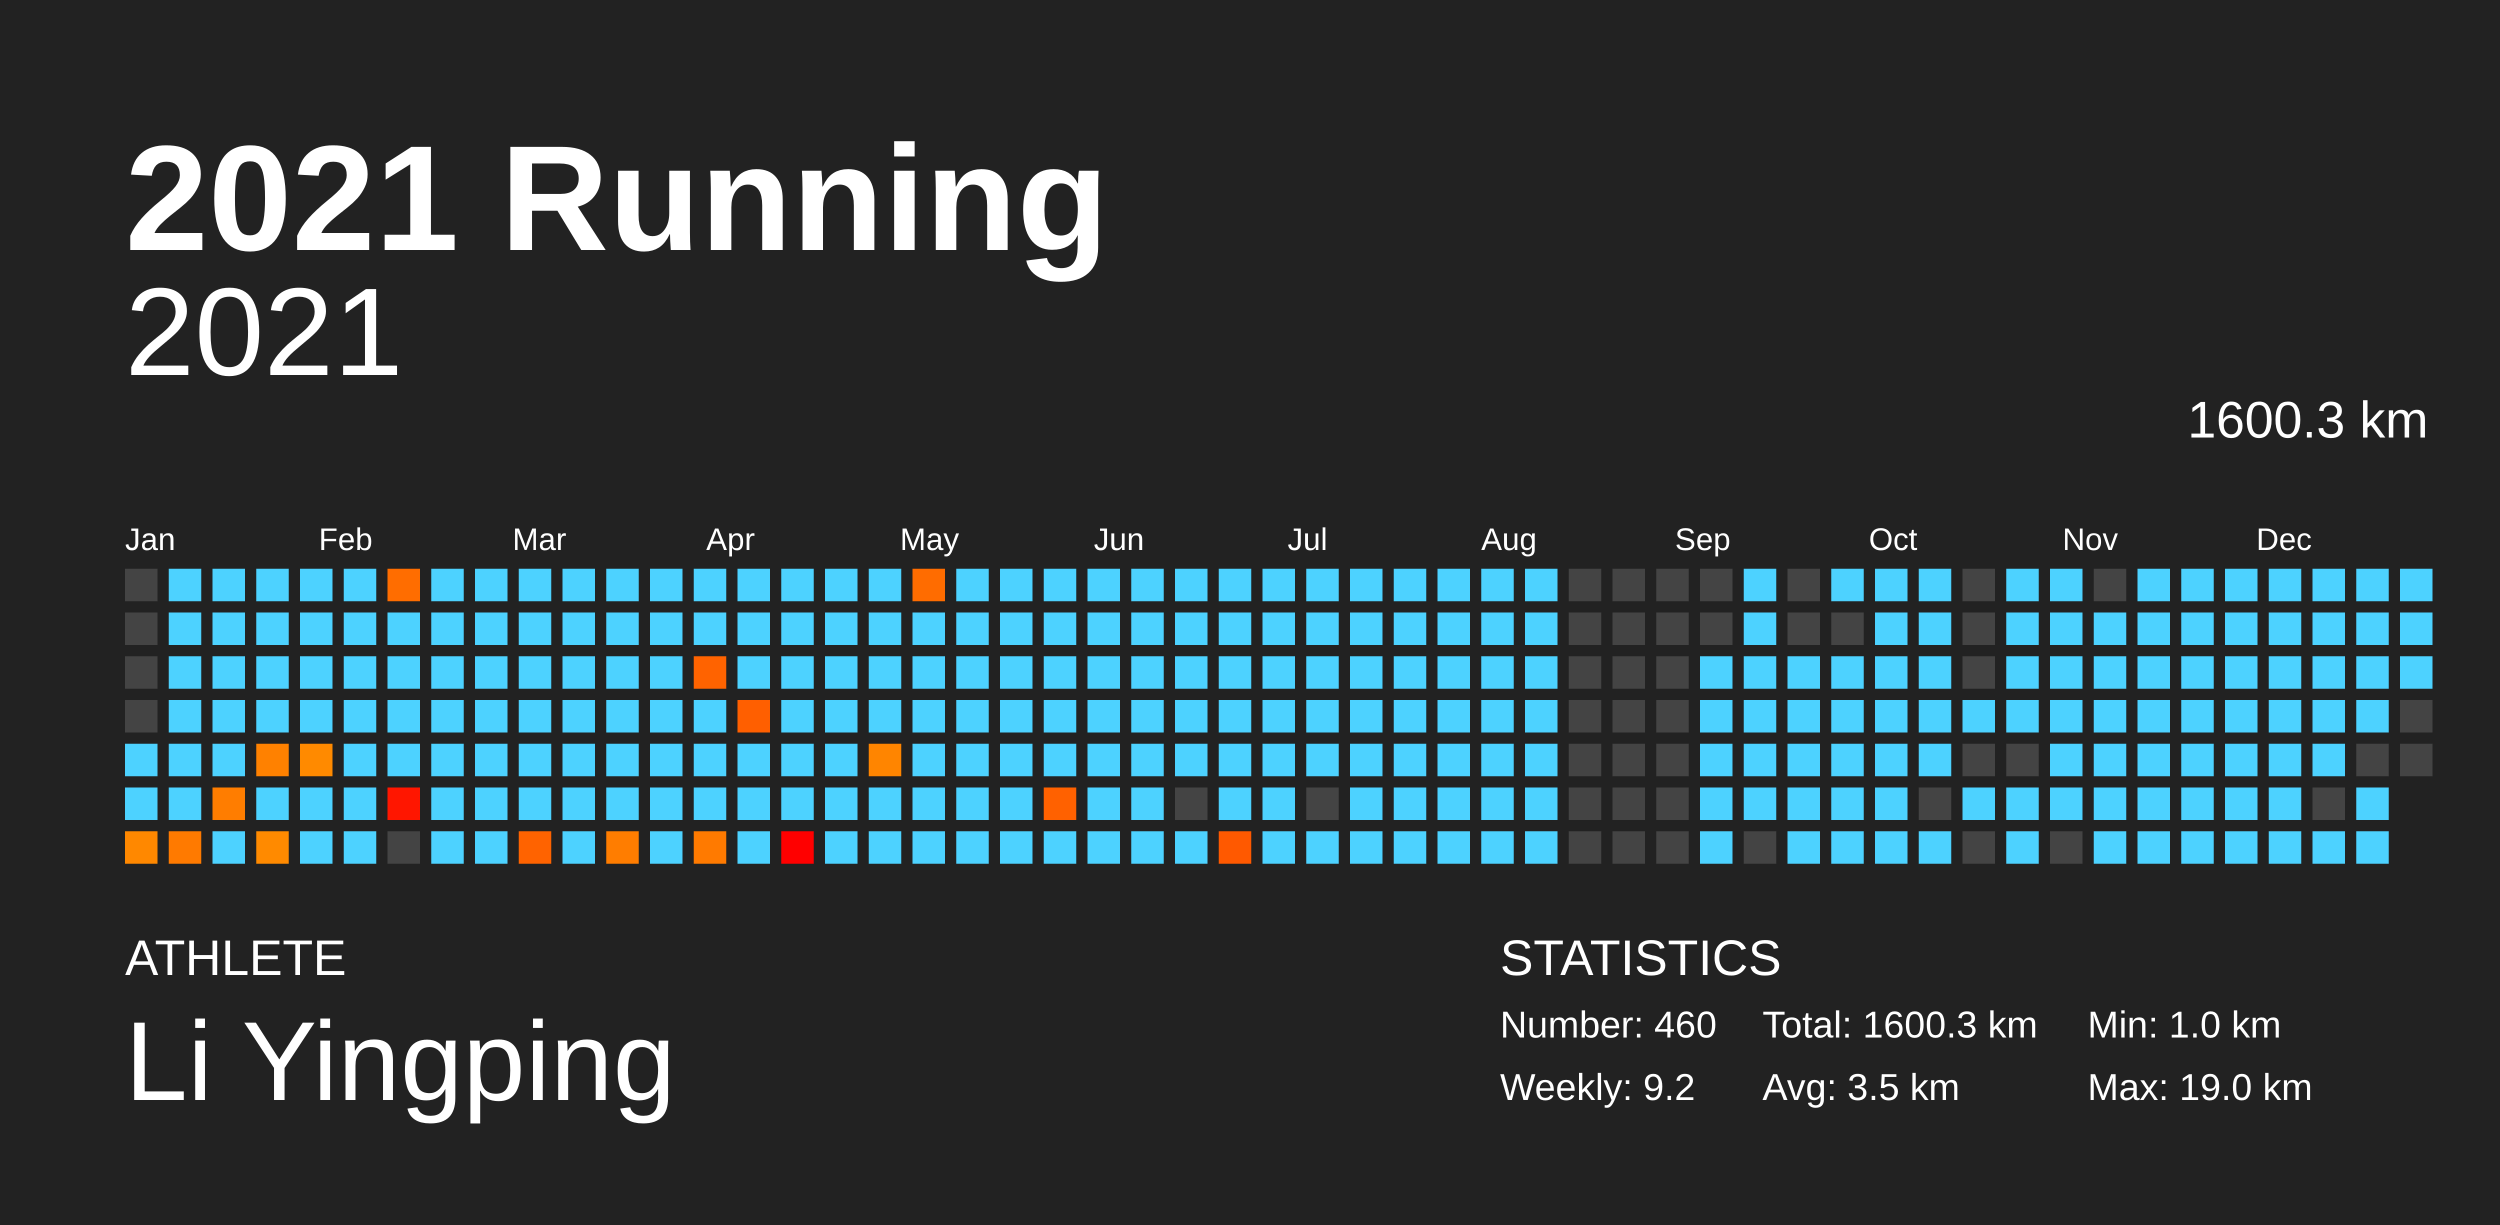
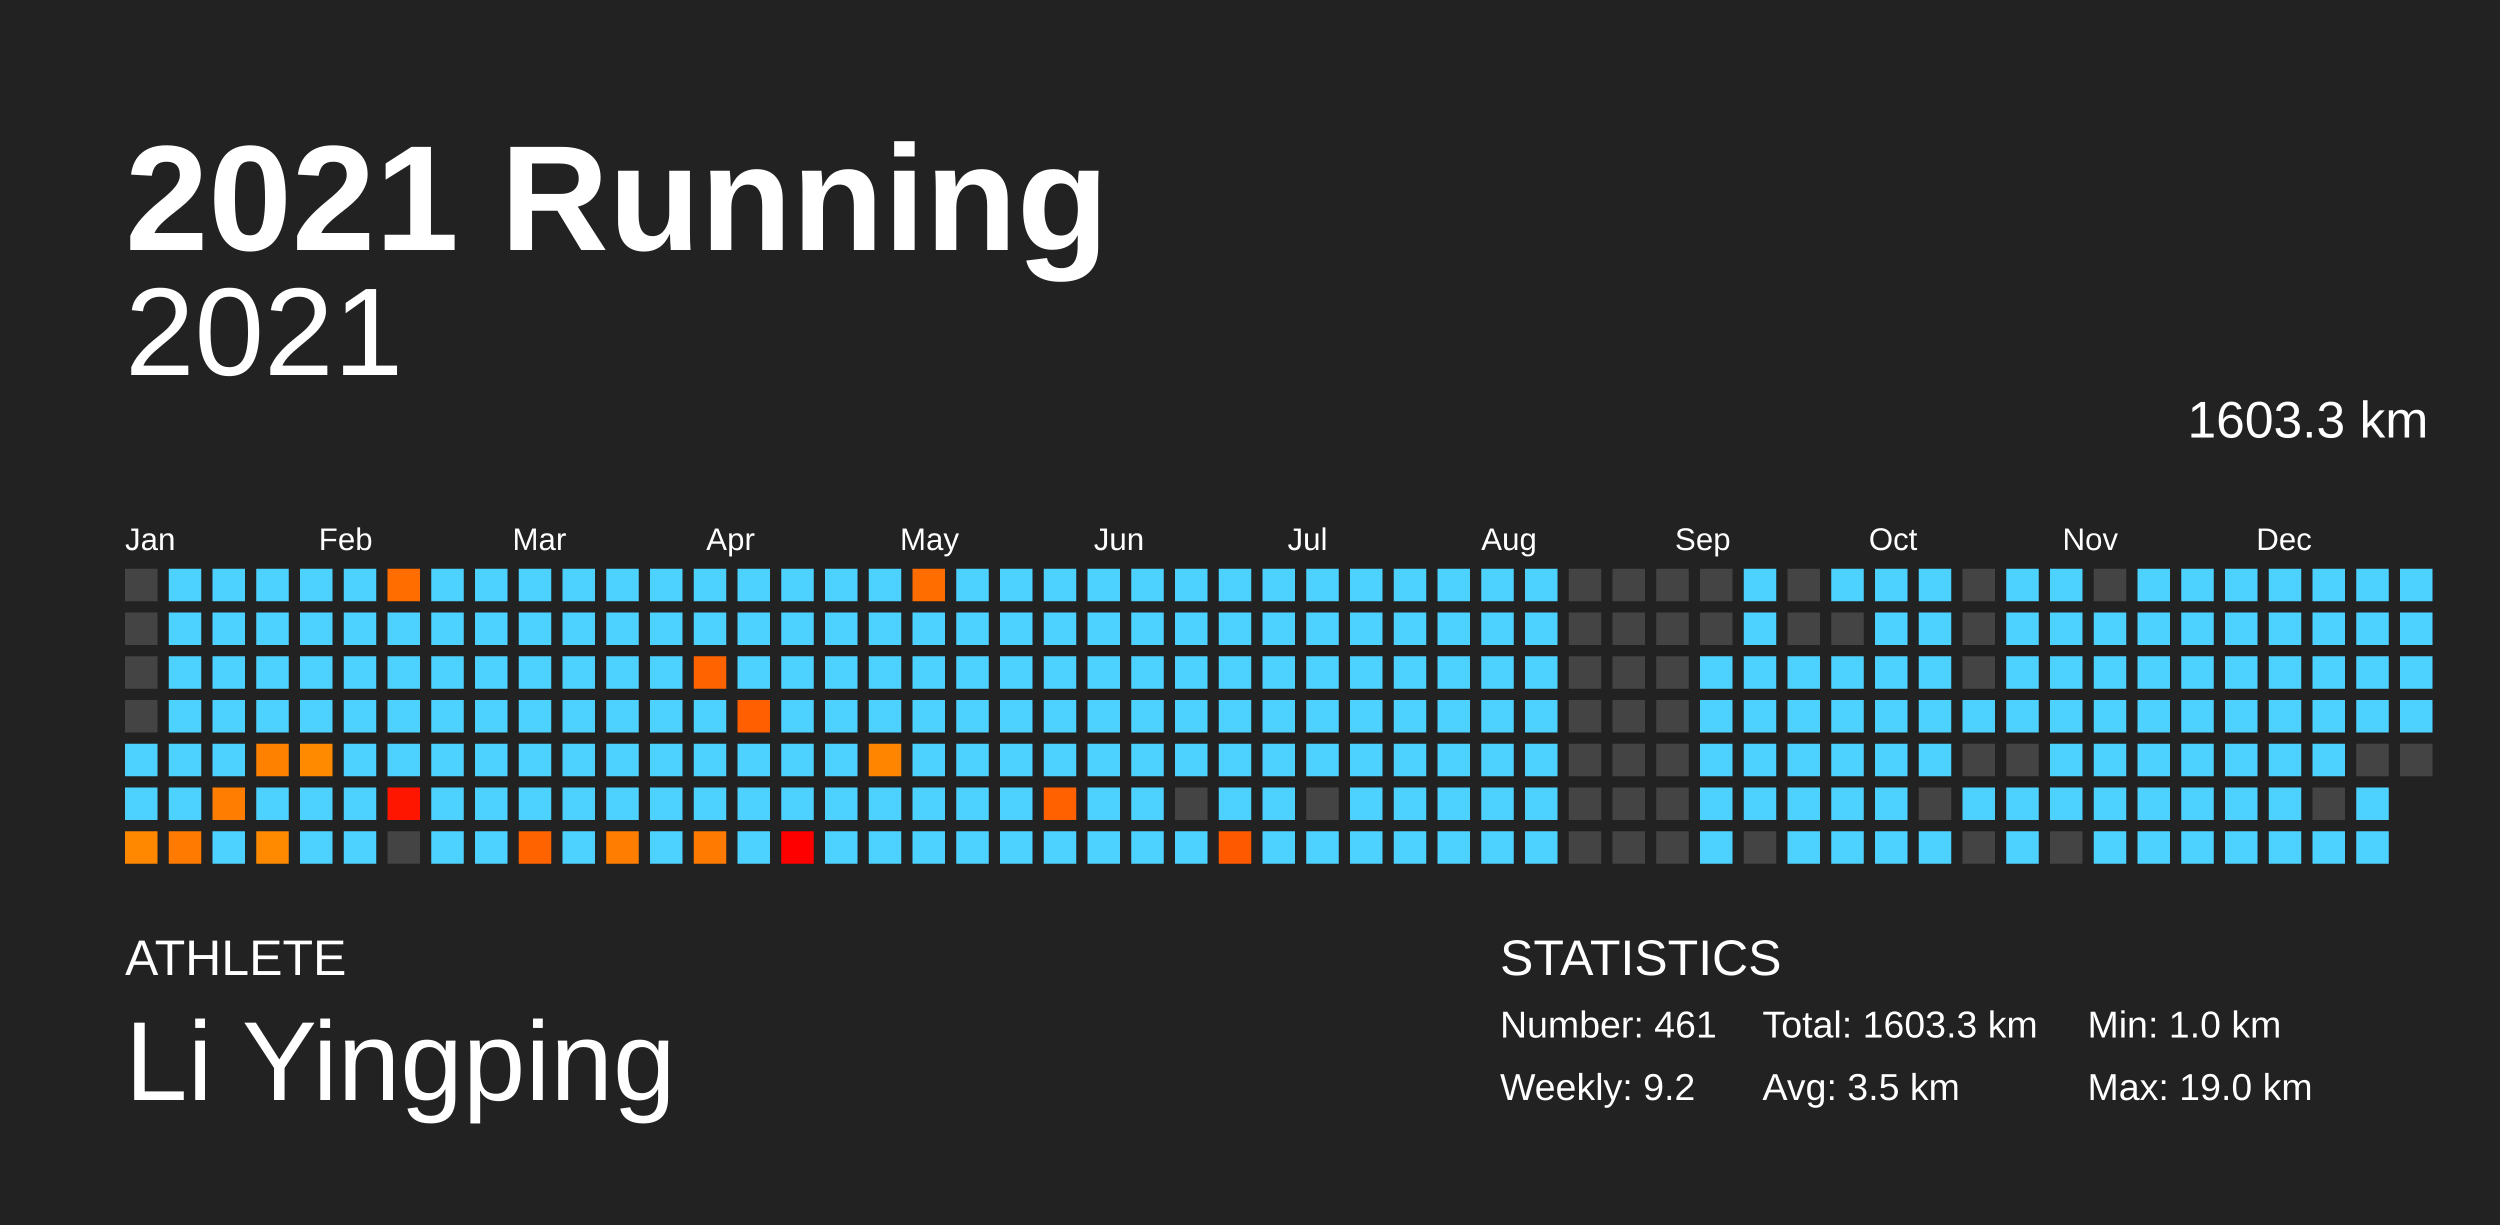
<svg xmlns="http://www.w3.org/2000/svg" baseProfile="full" height="98mm" version="1.1" viewBox="0,0,200,98" width="200mm">
  <defs />
  <rect fill="#222222" height="98" width="200" x="0" y="0" />
  <text fill="#FFFFFF" style="font-size:12px; font-family:Arial; font-weight:bold;" x="10" y="20">2021 Running</text>
  <text fill="#FFFFFF" style="font-size:4px; font-family:Arial" x="10" y="78">ATHLETE</text>
  <text fill="#FFFFFF" style="font-size:9px; font-family:Arial" x="10" y="88">Li Yingping</text>
  <text fill="#FFFFFF" style="font-size:4px; font-family:Arial" x="120" y="78">STATISTICS</text>
-   <text fill="#FFFFFF" style="font-size:3px; font-family:Arial" x="120" y="83">Number: 460</text>
+   <text fill="#FFFFFF" style="font-size:3px; font-family:Arial" x="120" y="83">Number: 461</text>
  <text fill="#FFFFFF" style="font-size:3px; font-family:Arial" x="120" y="88">Weekly: 9.2</text>
-   <text fill="#FFFFFF" style="font-size:3px; font-family:Arial" x="141" y="83">Total: 1600.3 km</text>
+   <text fill="#FFFFFF" style="font-size:3px; font-family:Arial" x="141" y="83">Total: 1603.3 km</text>
  <text fill="#FFFFFF" style="font-size:3px; font-family:Arial" x="141" y="88">Avg: 3.5 km</text>
  <text fill="#FFFFFF" style="font-size:3px; font-family:Arial" x="167" y="83">Min: 1.0 km</text>
  <text fill="#FFFFFF" style="font-size:3px; font-family:Arial" x="167" y="88">Max: 19.0 km</text>
  <text alignment-baseline="hanging" fill="#FFFFFF" style="font-size:10.0px; font-family:Arial;" x="10" y="30">2021</text>
-   <text alignment-baseline="hanging" fill="#FFFFFF" style="font-size:4.125px; font-family:Arial;" x="175" y="35">1600.3 km</text>
+   <text alignment-baseline="hanging" fill="#FFFFFF" style="font-size:4.125px; font-family:Arial;" x="175" y="35">1603.3 km</text>
  <text fill="#FFFFFF" style="font-size:2.5px; font-family:Arial" x="10.0" y="44">Jan</text>
  <text fill="#FFFFFF" style="font-size:2.5px; font-family:Arial" x="25.5" y="44">Feb</text>
  <text fill="#FFFFFF" style="font-size:2.5px; font-family:Arial" x="41.0" y="44">Mar</text>
  <text fill="#FFFFFF" style="font-size:2.5px; font-family:Arial" x="56.5" y="44">Apr</text>
  <text fill="#FFFFFF" style="font-size:2.5px; font-family:Arial" x="72.0" y="44">May</text>
  <text fill="#FFFFFF" style="font-size:2.5px; font-family:Arial" x="87.5" y="44">Jun</text>
  <text fill="#FFFFFF" style="font-size:2.5px; font-family:Arial" x="103.0" y="44">Jul</text>
  <text fill="#FFFFFF" style="font-size:2.5px; font-family:Arial" x="118.5" y="44">Aug</text>
  <text fill="#FFFFFF" style="font-size:2.5px; font-family:Arial" x="134.0" y="44">Sep</text>
  <text fill="#FFFFFF" style="font-size:2.5px; font-family:Arial" x="149.5" y="44">Oct</text>
  <text fill="#FFFFFF" style="font-size:2.5px; font-family:Arial" x="165.0" y="44">Nov</text>
  <text fill="#FFFFFF" style="font-size:2.5px; font-family:Arial" x="180.5" y="44">Dec</text>
  <rect fill="#444444" height="2.6" width="2.6" x="10.0" y="45.5" />
  <rect fill="#444444" height="2.6" width="2.6" x="10.0" y="49.0" />
  <rect fill="#444444" height="2.6" width="2.6" x="10.0" y="52.5" />
  <rect fill="#444444" height="2.6" width="2.6" x="10.0" y="56.0" />
  <rect fill="#4dd2ff" height="2.6" width="2.6" x="10.0" y="59.5" />
  <rect fill="#4dd2ff" height="2.6" width="2.6" x="10.0" y="63.0" />
  <rect fill="#ff8800" height="2.6" width="2.6" x="10.0" y="66.5" />
  <rect fill="#4dd2ff" height="2.6" width="2.6" x="13.5" y="45.5" />
  <rect fill="#4dd2ff" height="2.6" width="2.6" x="13.5" y="49.0" />
  <rect fill="#4dd2ff" height="2.6" width="2.6" x="13.5" y="52.5" />
  <rect fill="#4dd2ff" height="2.6" width="2.6" x="13.5" y="56.0" />
  <rect fill="#4dd2ff" height="2.6" width="2.6" x="13.5" y="59.5" />
  <rect fill="#4dd2ff" height="2.6" width="2.6" x="13.5" y="63.0" />
  <rect fill="#ff7a00" height="2.6" width="2.6" x="13.5" y="66.5" />
  <rect fill="#4dd2ff" height="2.6" width="2.6" x="17.0" y="45.5" />
  <rect fill="#4dd2ff" height="2.6" width="2.6" x="17.0" y="49.0" />
  <rect fill="#4dd2ff" height="2.6" width="2.6" x="17.0" y="52.5" />
  <rect fill="#4dd2ff" height="2.6" width="2.6" x="17.0" y="56.0" />
  <rect fill="#4dd2ff" height="2.6" width="2.6" x="17.0" y="59.5" />
  <rect fill="#ff7d00" height="2.6" width="2.6" x="17.0" y="63.0" />
  <rect fill="#4dd2ff" height="2.6" width="2.6" x="17.0" y="66.5" />
  <rect fill="#4dd2ff" height="2.6" width="2.6" x="20.5" y="45.5" />
  <rect fill="#4dd2ff" height="2.6" width="2.6" x="20.5" y="49.0" />
  <rect fill="#4dd2ff" height="2.6" width="2.6" x="20.5" y="52.5" />
  <rect fill="#4dd2ff" height="2.6" width="2.6" x="20.5" y="56.0" />
  <rect fill="#ff8100" height="2.6" width="2.6" x="20.5" y="59.5" />
  <rect fill="#4dd2ff" height="2.6" width="2.6" x="20.5" y="63.0" />
  <rect fill="#ff8a00" height="2.6" width="2.6" x="20.5" y="66.5" />
  <rect fill="#4dd2ff" height="2.6" width="2.6" x="24.0" y="45.5" />
  <rect fill="#4dd2ff" height="2.6" width="2.6" x="24.0" y="49.0" />
  <rect fill="#4dd2ff" height="2.6" width="2.6" x="24.0" y="52.5" />
  <rect fill="#4dd2ff" height="2.6" width="2.6" x="24.0" y="56.0" />
  <rect fill="#ff8a00" height="2.6" width="2.6" x="24.0" y="59.5" />
  <rect fill="#4dd2ff" height="2.6" width="2.6" x="24.0" y="63.0" />
  <rect fill="#4dd2ff" height="2.6" width="2.6" x="24.0" y="66.5" />
  <rect fill="#4dd2ff" height="2.6" width="2.6" x="27.5" y="45.5" />
  <rect fill="#4dd2ff" height="2.6" width="2.6" x="27.5" y="49.0" />
  <rect fill="#4dd2ff" height="2.6" width="2.6" x="27.5" y="52.5" />
  <rect fill="#4dd2ff" height="2.6" width="2.6" x="27.5" y="56.0" />
  <rect fill="#4dd2ff" height="2.6" width="2.6" x="27.5" y="59.5" />
  <rect fill="#4dd2ff" height="2.6" width="2.6" x="27.5" y="63.0" />
  <rect fill="#4dd2ff" height="2.6" width="2.6" x="27.5" y="66.5" />
  <rect fill="#ff6d00" height="2.6" width="2.6" x="31.0" y="45.5" />
  <rect fill="#4dd2ff" height="2.6" width="2.6" x="31.0" y="49.0" />
  <rect fill="#4dd2ff" height="2.6" width="2.6" x="31.0" y="52.5" />
  <rect fill="#4dd2ff" height="2.6" width="2.6" x="31.0" y="56.0" />
  <rect fill="#4dd2ff" height="2.6" width="2.6" x="31.0" y="59.5" />
  <rect fill="#ff1600" height="2.6" width="2.6" x="31.0" y="63.0" />
  <rect fill="#444444" height="2.6" width="2.6" x="31.0" y="66.5" />
  <rect fill="#4dd2ff" height="2.6" width="2.6" x="34.5" y="45.5" />
  <rect fill="#4dd2ff" height="2.6" width="2.6" x="34.5" y="49.0" />
  <rect fill="#4dd2ff" height="2.6" width="2.6" x="34.5" y="52.5" />
  <rect fill="#4dd2ff" height="2.6" width="2.6" x="34.5" y="56.0" />
  <rect fill="#4dd2ff" height="2.6" width="2.6" x="34.5" y="59.5" />
  <rect fill="#4dd2ff" height="2.6" width="2.6" x="34.5" y="63.0" />
  <rect fill="#4dd2ff" height="2.6" width="2.6" x="34.5" y="66.5" />
  <rect fill="#4dd2ff" height="2.6" width="2.6" x="38.0" y="45.5" />
  <rect fill="#4dd2ff" height="2.6" width="2.6" x="38.0" y="49.0" />
  <rect fill="#4dd2ff" height="2.6" width="2.6" x="38.0" y="52.5" />
  <rect fill="#4dd2ff" height="2.6" width="2.6" x="38.0" y="56.0" />
  <rect fill="#4dd2ff" height="2.6" width="2.6" x="38.0" y="59.5" />
  <rect fill="#4dd2ff" height="2.6" width="2.6" x="38.0" y="63.0" />
  <rect fill="#4dd2ff" height="2.6" width="2.6" x="38.0" y="66.5" />
  <rect fill="#4dd2ff" height="2.6" width="2.6" x="41.5" y="45.5" />
  <rect fill="#4dd2ff" height="2.6" width="2.6" x="41.5" y="49.0" />
  <rect fill="#4dd2ff" height="2.6" width="2.6" x="41.5" y="52.5" />
  <rect fill="#4dd2ff" height="2.6" width="2.6" x="41.5" y="56.0" />
  <rect fill="#4dd2ff" height="2.6" width="2.6" x="41.5" y="59.5" />
  <rect fill="#4dd2ff" height="2.6" width="2.6" x="41.5" y="63.0" />
  <rect fill="#ff6300" height="2.6" width="2.6" x="41.5" y="66.5" />
  <rect fill="#4dd2ff" height="2.6" width="2.6" x="45.0" y="45.5" />
  <rect fill="#4dd2ff" height="2.6" width="2.6" x="45.0" y="49.0" />
  <rect fill="#4dd2ff" height="2.6" width="2.6" x="45.0" y="52.5" />
  <rect fill="#4dd2ff" height="2.6" width="2.6" x="45.0" y="56.0" />
  <rect fill="#4dd2ff" height="2.6" width="2.6" x="45.0" y="59.5" />
  <rect fill="#4dd2ff" height="2.6" width="2.6" x="45.0" y="63.0" />
  <rect fill="#4dd2ff" height="2.6" width="2.6" x="45.0" y="66.5" />
  <rect fill="#4dd2ff" height="2.6" width="2.6" x="48.5" y="45.5" />
  <rect fill="#4dd2ff" height="2.6" width="2.6" x="48.5" y="49.0" />
  <rect fill="#4dd2ff" height="2.6" width="2.6" x="48.5" y="52.5" />
  <rect fill="#4dd2ff" height="2.6" width="2.6" x="48.5" y="56.0" />
  <rect fill="#4dd2ff" height="2.6" width="2.6" x="48.5" y="59.5" />
  <rect fill="#4dd2ff" height="2.6" width="2.6" x="48.5" y="63.0" />
  <rect fill="#ff7d00" height="2.6" width="2.6" x="48.5" y="66.5" />
  <rect fill="#4dd2ff" height="2.6" width="2.6" x="52.0" y="45.5" />
  <rect fill="#4dd2ff" height="2.6" width="2.6" x="52.0" y="49.0" />
  <rect fill="#4dd2ff" height="2.6" width="2.6" x="52.0" y="52.5" />
  <rect fill="#4dd2ff" height="2.6" width="2.6" x="52.0" y="56.0" />
  <rect fill="#4dd2ff" height="2.6" width="2.6" x="52.0" y="59.5" />
  <rect fill="#4dd2ff" height="2.6" width="2.6" x="52.0" y="63.0" />
  <rect fill="#4dd2ff" height="2.6" width="2.6" x="52.0" y="66.5" />
  <rect fill="#4dd2ff" height="2.6" width="2.6" x="55.5" y="45.5" />
  <rect fill="#4dd2ff" height="2.6" width="2.6" x="55.5" y="49.0" />
  <rect fill="#ff6300" height="2.6" width="2.6" x="55.5" y="52.5" />
  <rect fill="#4dd2ff" height="2.6" width="2.6" x="55.5" y="56.0" />
  <rect fill="#4dd2ff" height="2.6" width="2.6" x="55.5" y="59.5" />
  <rect fill="#4dd2ff" height="2.6" width="2.6" x="55.5" y="63.0" />
  <rect fill="#ff7a00" height="2.6" width="2.6" x="55.5" y="66.5" />
  <rect fill="#4dd2ff" height="2.6" width="2.6" x="59.0" y="45.5" />
  <rect fill="#4dd2ff" height="2.6" width="2.6" x="59.0" y="49.0" />
  <rect fill="#4dd2ff" height="2.6" width="2.6" x="59.0" y="52.5" />
  <rect fill="#ff5f00" height="2.6" width="2.6" x="59.0" y="56.0" />
  <rect fill="#4dd2ff" height="2.6" width="2.6" x="59.0" y="59.5" />
  <rect fill="#4dd2ff" height="2.6" width="2.6" x="59.0" y="63.0" />
  <rect fill="#4dd2ff" height="2.6" width="2.6" x="59.0" y="66.5" />
  <rect fill="#4dd2ff" height="2.6" width="2.6" x="62.5" y="45.5" />
  <rect fill="#4dd2ff" height="2.6" width="2.6" x="62.5" y="49.0" />
  <rect fill="#4dd2ff" height="2.6" width="2.6" x="62.5" y="52.5" />
  <rect fill="#4dd2ff" height="2.6" width="2.6" x="62.5" y="56.0" />
  <rect fill="#4dd2ff" height="2.6" width="2.6" x="62.5" y="59.5" />
  <rect fill="#4dd2ff" height="2.6" width="2.6" x="62.5" y="63.0" />
  <rect fill="red" height="2.6" width="2.6" x="62.5" y="66.5" />
  <rect fill="#4dd2ff" height="2.6" width="2.6" x="66.0" y="45.5" />
  <rect fill="#4dd2ff" height="2.6" width="2.6" x="66.0" y="49.0" />
  <rect fill="#4dd2ff" height="2.6" width="2.6" x="66.0" y="52.5" />
  <rect fill="#4dd2ff" height="2.6" width="2.6" x="66.0" y="56.0" />
  <rect fill="#4dd2ff" height="2.6" width="2.6" x="66.0" y="59.5" />
  <rect fill="#4dd2ff" height="2.6" width="2.6" x="66.0" y="63.0" />
  <rect fill="#4dd2ff" height="2.6" width="2.6" x="66.0" y="66.5" />
  <rect fill="#4dd2ff" height="2.6" width="2.6" x="69.5" y="45.5" />
  <rect fill="#4dd2ff" height="2.6" width="2.6" x="69.5" y="49.0" />
  <rect fill="#4dd2ff" height="2.6" width="2.6" x="69.5" y="52.5" />
  <rect fill="#4dd2ff" height="2.6" width="2.6" x="69.5" y="56.0" />
  <rect fill="#ff8500" height="2.6" width="2.6" x="69.5" y="59.5" />
  <rect fill="#4dd2ff" height="2.6" width="2.6" x="69.5" y="63.0" />
  <rect fill="#4dd2ff" height="2.6" width="2.6" x="69.5" y="66.5" />
  <rect fill="#ff6c00" height="2.6" width="2.6" x="73.0" y="45.5" />
  <rect fill="#4dd2ff" height="2.6" width="2.6" x="73.0" y="49.0" />
  <rect fill="#4dd2ff" height="2.6" width="2.6" x="73.0" y="52.5" />
  <rect fill="#4dd2ff" height="2.6" width="2.6" x="73.0" y="56.0" />
  <rect fill="#4dd2ff" height="2.6" width="2.6" x="73.0" y="59.5" />
  <rect fill="#4dd2ff" height="2.6" width="2.6" x="73.0" y="63.0" />
  <rect fill="#4dd2ff" height="2.6" width="2.6" x="73.0" y="66.5" />
  <rect fill="#4dd2ff" height="2.6" width="2.6" x="76.5" y="45.5" />
  <rect fill="#4dd2ff" height="2.6" width="2.6" x="76.5" y="49.0" />
  <rect fill="#4dd2ff" height="2.6" width="2.6" x="76.5" y="52.5" />
  <rect fill="#4dd2ff" height="2.6" width="2.6" x="76.5" y="56.0" />
  <rect fill="#4dd2ff" height="2.6" width="2.6" x="76.5" y="59.5" />
  <rect fill="#4dd2ff" height="2.6" width="2.6" x="76.5" y="63.0" />
  <rect fill="#4dd2ff" height="2.6" width="2.6" x="76.5" y="66.5" />
  <rect fill="#4dd2ff" height="2.6" width="2.6" x="80.0" y="45.5" />
  <rect fill="#4dd2ff" height="2.6" width="2.6" x="80.0" y="49.0" />
  <rect fill="#4dd2ff" height="2.6" width="2.6" x="80.0" y="52.5" />
  <rect fill="#4dd2ff" height="2.6" width="2.6" x="80.0" y="56.0" />
  <rect fill="#4dd2ff" height="2.6" width="2.6" x="80.0" y="59.5" />
  <rect fill="#4dd2ff" height="2.6" width="2.6" x="80.0" y="63.0" />
  <rect fill="#4dd2ff" height="2.6" width="2.6" x="80.0" y="66.5" />
  <rect fill="#4dd2ff" height="2.6" width="2.6" x="83.5" y="45.5" />
  <rect fill="#4dd2ff" height="2.6" width="2.6" x="83.5" y="49.0" />
  <rect fill="#4dd2ff" height="2.6" width="2.6" x="83.5" y="52.5" />
  <rect fill="#4dd2ff" height="2.6" width="2.6" x="83.5" y="56.0" />
  <rect fill="#4dd2ff" height="2.6" width="2.6" x="83.5" y="59.5" />
  <rect fill="#ff6100" height="2.6" width="2.6" x="83.5" y="63.0" />
  <rect fill="#4dd2ff" height="2.6" width="2.6" x="83.5" y="66.5" />
  <rect fill="#4dd2ff" height="2.6" width="2.6" x="87.0" y="45.5" />
  <rect fill="#4dd2ff" height="2.6" width="2.6" x="87.0" y="49.0" />
  <rect fill="#4dd2ff" height="2.6" width="2.6" x="87.0" y="52.5" />
  <rect fill="#4dd2ff" height="2.6" width="2.6" x="87.0" y="56.0" />
  <rect fill="#4dd2ff" height="2.6" width="2.6" x="87.0" y="59.5" />
  <rect fill="#4dd2ff" height="2.6" width="2.6" x="87.0" y="63.0" />
  <rect fill="#4dd2ff" height="2.6" width="2.6" x="87.0" y="66.5" />
  <rect fill="#4dd2ff" height="2.6" width="2.6" x="90.5" y="45.5" />
  <rect fill="#4dd2ff" height="2.6" width="2.6" x="90.5" y="49.0" />
  <rect fill="#4dd2ff" height="2.6" width="2.6" x="90.5" y="52.5" />
  <rect fill="#4dd2ff" height="2.6" width="2.6" x="90.5" y="56.0" />
  <rect fill="#4dd2ff" height="2.6" width="2.6" x="90.5" y="59.5" />
  <rect fill="#4dd2ff" height="2.6" width="2.6" x="90.5" y="63.0" />
  <rect fill="#4dd2ff" height="2.6" width="2.6" x="90.5" y="66.5" />
  <rect fill="#4dd2ff" height="2.6" width="2.6" x="94.0" y="45.5" />
  <rect fill="#4dd2ff" height="2.6" width="2.6" x="94.0" y="49.0" />
  <rect fill="#4dd2ff" height="2.6" width="2.6" x="94.0" y="52.5" />
  <rect fill="#4dd2ff" height="2.6" width="2.6" x="94.0" y="56.0" />
  <rect fill="#4dd2ff" height="2.6" width="2.6" x="94.0" y="59.5" />
  <rect fill="#444444" height="2.6" width="2.6" x="94.0" y="63.0" />
  <rect fill="#4dd2ff" height="2.6" width="2.6" x="94.0" y="66.5" />
  <rect fill="#4dd2ff" height="2.6" width="2.6" x="97.5" y="45.5" />
  <rect fill="#4dd2ff" height="2.6" width="2.6" x="97.5" y="49.0" />
  <rect fill="#4dd2ff" height="2.6" width="2.6" x="97.5" y="52.5" />
  <rect fill="#4dd2ff" height="2.6" width="2.6" x="97.5" y="56.0" />
  <rect fill="#4dd2ff" height="2.6" width="2.6" x="97.5" y="59.5" />
  <rect fill="#4dd2ff" height="2.6" width="2.6" x="97.5" y="63.0" />
  <rect fill="#ff5900" height="2.6" width="2.6" x="97.5" y="66.5" />
  <rect fill="#4dd2ff" height="2.6" width="2.6" x="101.0" y="45.5" />
  <rect fill="#4dd2ff" height="2.6" width="2.6" x="101.0" y="49.0" />
  <rect fill="#4dd2ff" height="2.6" width="2.6" x="101.0" y="52.5" />
  <rect fill="#4dd2ff" height="2.6" width="2.6" x="101.0" y="56.0" />
  <rect fill="#4dd2ff" height="2.6" width="2.6" x="101.0" y="59.5" />
  <rect fill="#4dd2ff" height="2.6" width="2.6" x="101.0" y="63.0" />
  <rect fill="#4dd2ff" height="2.6" width="2.6" x="101.0" y="66.5" />
  <rect fill="#4dd2ff" height="2.6" width="2.6" x="104.5" y="45.5" />
  <rect fill="#4dd2ff" height="2.6" width="2.6" x="104.5" y="49.0" />
  <rect fill="#4dd2ff" height="2.6" width="2.6" x="104.5" y="52.5" />
  <rect fill="#4dd2ff" height="2.6" width="2.6" x="104.5" y="56.0" />
  <rect fill="#4dd2ff" height="2.6" width="2.6" x="104.5" y="59.5" />
  <rect fill="#444444" height="2.6" width="2.6" x="104.5" y="63.0" />
  <rect fill="#4dd2ff" height="2.6" width="2.6" x="104.5" y="66.5" />
  <rect fill="#4dd2ff" height="2.6" width="2.6" x="108.0" y="45.5" />
  <rect fill="#4dd2ff" height="2.6" width="2.6" x="108.0" y="49.0" />
  <rect fill="#4dd2ff" height="2.6" width="2.6" x="108.0" y="52.5" />
  <rect fill="#4dd2ff" height="2.6" width="2.6" x="108.0" y="56.0" />
  <rect fill="#4dd2ff" height="2.6" width="2.6" x="108.0" y="59.5" />
  <rect fill="#4dd2ff" height="2.6" width="2.6" x="108.0" y="63.0" />
  <rect fill="#4dd2ff" height="2.6" width="2.6" x="108.0" y="66.5" />
  <rect fill="#4dd2ff" height="2.6" width="2.6" x="111.5" y="45.5" />
  <rect fill="#4dd2ff" height="2.6" width="2.6" x="111.5" y="49.0" />
  <rect fill="#4dd2ff" height="2.6" width="2.6" x="111.5" y="52.5" />
  <rect fill="#4dd2ff" height="2.6" width="2.6" x="111.5" y="56.0" />
  <rect fill="#4dd2ff" height="2.6" width="2.6" x="111.5" y="59.5" />
  <rect fill="#4dd2ff" height="2.6" width="2.6" x="111.5" y="63.0" />
  <rect fill="#4dd2ff" height="2.6" width="2.6" x="111.5" y="66.5" />
  <rect fill="#4dd2ff" height="2.6" width="2.6" x="115.0" y="45.5" />
  <rect fill="#4dd2ff" height="2.6" width="2.6" x="115.0" y="49.0" />
  <rect fill="#4dd2ff" height="2.6" width="2.6" x="115.0" y="52.5" />
  <rect fill="#4dd2ff" height="2.6" width="2.6" x="115.0" y="56.0" />
  <rect fill="#4dd2ff" height="2.6" width="2.6" x="115.0" y="59.5" />
  <rect fill="#4dd2ff" height="2.6" width="2.6" x="115.0" y="63.0" />
  <rect fill="#4dd2ff" height="2.6" width="2.6" x="115.0" y="66.5" />
  <rect fill="#4dd2ff" height="2.6" width="2.6" x="118.5" y="45.5" />
  <rect fill="#4dd2ff" height="2.6" width="2.6" x="118.5" y="49.0" />
  <rect fill="#4dd2ff" height="2.6" width="2.6" x="118.5" y="52.5" />
  <rect fill="#4dd2ff" height="2.6" width="2.6" x="118.5" y="56.0" />
  <rect fill="#4dd2ff" height="2.6" width="2.6" x="118.5" y="59.5" />
  <rect fill="#4dd2ff" height="2.6" width="2.6" x="118.5" y="63.0" />
  <rect fill="#4dd2ff" height="2.6" width="2.6" x="118.5" y="66.5" />
  <rect fill="#4dd2ff" height="2.6" width="2.6" x="122.0" y="45.5" />
  <rect fill="#4dd2ff" height="2.6" width="2.6" x="122.0" y="49.0" />
  <rect fill="#4dd2ff" height="2.6" width="2.6" x="122.0" y="52.5" />
  <rect fill="#4dd2ff" height="2.6" width="2.6" x="122.0" y="56.0" />
  <rect fill="#4dd2ff" height="2.6" width="2.6" x="122.0" y="59.5" />
  <rect fill="#4dd2ff" height="2.6" width="2.6" x="122.0" y="63.0" />
  <rect fill="#4dd2ff" height="2.6" width="2.6" x="122.0" y="66.5" />
  <rect fill="#444444" height="2.6" width="2.6" x="125.5" y="45.5" />
  <rect fill="#444444" height="2.6" width="2.6" x="125.5" y="49.0" />
  <rect fill="#444444" height="2.6" width="2.6" x="125.5" y="52.5" />
  <rect fill="#444444" height="2.6" width="2.6" x="125.5" y="56.0" />
  <rect fill="#444444" height="2.6" width="2.6" x="125.5" y="59.5" />
  <rect fill="#444444" height="2.6" width="2.6" x="125.5" y="63.0" />
  <rect fill="#444444" height="2.6" width="2.6" x="125.5" y="66.5" />
  <rect fill="#444444" height="2.6" width="2.6" x="129.0" y="45.5" />
  <rect fill="#444444" height="2.6" width="2.6" x="129.0" y="49.0" />
  <rect fill="#444444" height="2.6" width="2.6" x="129.0" y="52.5" />
  <rect fill="#444444" height="2.6" width="2.6" x="129.0" y="56.0" />
  <rect fill="#444444" height="2.6" width="2.6" x="129.0" y="59.5" />
  <rect fill="#444444" height="2.6" width="2.6" x="129.0" y="63.0" />
  <rect fill="#444444" height="2.6" width="2.6" x="129.0" y="66.5" />
  <rect fill="#444444" height="2.6" width="2.6" x="132.5" y="45.5" />
  <rect fill="#444444" height="2.6" width="2.6" x="132.5" y="49.0" />
  <rect fill="#444444" height="2.6" width="2.6" x="132.5" y="52.5" />
  <rect fill="#444444" height="2.6" width="2.6" x="132.5" y="56.0" />
  <rect fill="#444444" height="2.6" width="2.6" x="132.5" y="59.5" />
  <rect fill="#444444" height="2.6" width="2.6" x="132.5" y="63.0" />
  <rect fill="#444444" height="2.6" width="2.6" x="132.5" y="66.5" />
  <rect fill="#444444" height="2.6" width="2.6" x="136.0" y="45.5" />
  <rect fill="#444444" height="2.6" width="2.6" x="136.0" y="49.0" />
  <rect fill="#4dd2ff" height="2.6" width="2.6" x="136.0" y="52.5" />
  <rect fill="#4dd2ff" height="2.6" width="2.6" x="136.0" y="56.0" />
  <rect fill="#4dd2ff" height="2.6" width="2.6" x="136.0" y="59.5" />
  <rect fill="#4dd2ff" height="2.6" width="2.6" x="136.0" y="63.0" />
  <rect fill="#4dd2ff" height="2.6" width="2.6" x="136.0" y="66.5" />
  <rect fill="#4dd2ff" height="2.6" width="2.6" x="139.5" y="45.5" />
  <rect fill="#4dd2ff" height="2.6" width="2.6" x="139.5" y="49.0" />
  <rect fill="#4dd2ff" height="2.6" width="2.6" x="139.5" y="52.5" />
  <rect fill="#4dd2ff" height="2.6" width="2.6" x="139.5" y="56.0" />
  <rect fill="#4dd2ff" height="2.6" width="2.6" x="139.5" y="59.5" />
  <rect fill="#4dd2ff" height="2.6" width="2.6" x="139.5" y="63.0" />
  <rect fill="#444444" height="2.6" width="2.6" x="139.5" y="66.5" />
  <rect fill="#444444" height="2.6" width="2.6" x="143.0" y="45.5" />
  <rect fill="#444444" height="2.6" width="2.6" x="143.0" y="49.0" />
  <rect fill="#4dd2ff" height="2.6" width="2.6" x="143.0" y="52.5" />
  <rect fill="#4dd2ff" height="2.6" width="2.6" x="143.0" y="56.0" />
  <rect fill="#4dd2ff" height="2.6" width="2.6" x="143.0" y="59.5" />
  <rect fill="#4dd2ff" height="2.6" width="2.6" x="143.0" y="63.0" />
  <rect fill="#4dd2ff" height="2.6" width="2.6" x="143.0" y="66.5" />
  <rect fill="#4dd2ff" height="2.6" width="2.6" x="146.5" y="45.5" />
  <rect fill="#444444" height="2.6" width="2.6" x="146.5" y="49.0" />
  <rect fill="#4dd2ff" height="2.6" width="2.6" x="146.5" y="52.5" />
  <rect fill="#4dd2ff" height="2.6" width="2.6" x="146.5" y="56.0" />
  <rect fill="#4dd2ff" height="2.6" width="2.6" x="146.5" y="59.5" />
  <rect fill="#4dd2ff" height="2.6" width="2.6" x="146.5" y="63.0" />
  <rect fill="#4dd2ff" height="2.6" width="2.6" x="146.5" y="66.5" />
  <rect fill="#4dd2ff" height="2.6" width="2.6" x="150.0" y="45.5" />
  <rect fill="#4dd2ff" height="2.6" width="2.6" x="150.0" y="49.0" />
  <rect fill="#4dd2ff" height="2.6" width="2.6" x="150.0" y="52.5" />
  <rect fill="#4dd2ff" height="2.6" width="2.6" x="150.0" y="56.0" />
  <rect fill="#4dd2ff" height="2.6" width="2.6" x="150.0" y="59.5" />
  <rect fill="#4dd2ff" height="2.6" width="2.6" x="150.0" y="63.0" />
  <rect fill="#4dd2ff" height="2.6" width="2.6" x="150.0" y="66.5" />
  <rect fill="#4dd2ff" height="2.6" width="2.6" x="153.5" y="45.5" />
  <rect fill="#4dd2ff" height="2.6" width="2.6" x="153.5" y="49.0" />
  <rect fill="#4dd2ff" height="2.6" width="2.6" x="153.5" y="52.5" />
  <rect fill="#4dd2ff" height="2.6" width="2.6" x="153.5" y="56.0" />
  <rect fill="#4dd2ff" height="2.6" width="2.6" x="153.5" y="59.5" />
  <rect fill="#444444" height="2.6" width="2.6" x="153.5" y="63.0" />
  <rect fill="#4dd2ff" height="2.6" width="2.6" x="153.5" y="66.5" />
  <rect fill="#444444" height="2.6" width="2.6" x="157.0" y="45.5" />
  <rect fill="#444444" height="2.6" width="2.6" x="157.0" y="49.0" />
  <rect fill="#444444" height="2.6" width="2.6" x="157.0" y="52.5" />
  <rect fill="#4dd2ff" height="2.6" width="2.6" x="157.0" y="56.0" />
  <rect fill="#444444" height="2.6" width="2.6" x="157.0" y="59.5" />
  <rect fill="#4dd2ff" height="2.6" width="2.6" x="157.0" y="63.0" />
  <rect fill="#444444" height="2.6" width="2.6" x="157.0" y="66.5" />
  <rect fill="#4dd2ff" height="2.6" width="2.6" x="160.5" y="45.5" />
  <rect fill="#4dd2ff" height="2.6" width="2.6" x="160.5" y="49.0" />
  <rect fill="#4dd2ff" height="2.6" width="2.6" x="160.5" y="52.5" />
  <rect fill="#4dd2ff" height="2.6" width="2.6" x="160.5" y="56.0" />
  <rect fill="#444444" height="2.6" width="2.6" x="160.5" y="59.5" />
  <rect fill="#4dd2ff" height="2.6" width="2.6" x="160.5" y="63.0" />
  <rect fill="#4dd2ff" height="2.6" width="2.6" x="160.5" y="66.5" />
  <rect fill="#4dd2ff" height="2.6" width="2.6" x="164.0" y="45.5" />
  <rect fill="#4dd2ff" height="2.6" width="2.6" x="164.0" y="49.0" />
  <rect fill="#4dd2ff" height="2.6" width="2.6" x="164.0" y="52.5" />
  <rect fill="#4dd2ff" height="2.6" width="2.6" x="164.0" y="56.0" />
  <rect fill="#4dd2ff" height="2.6" width="2.6" x="164.0" y="59.5" />
  <rect fill="#4dd2ff" height="2.6" width="2.6" x="164.0" y="63.0" />
  <rect fill="#444444" height="2.6" width="2.6" x="164.0" y="66.5" />
  <rect fill="#444444" height="2.6" width="2.6" x="167.5" y="45.5" />
  <rect fill="#4dd2ff" height="2.6" width="2.6" x="167.5" y="49.0" />
  <rect fill="#4dd2ff" height="2.6" width="2.6" x="167.5" y="52.5" />
  <rect fill="#4dd2ff" height="2.6" width="2.6" x="167.5" y="56.0" />
  <rect fill="#4dd2ff" height="2.6" width="2.6" x="167.5" y="59.5" />
  <rect fill="#4dd2ff" height="2.6" width="2.6" x="167.5" y="63.0" />
  <rect fill="#4dd2ff" height="2.6" width="2.6" x="167.5" y="66.5" />
  <rect fill="#4dd2ff" height="2.6" width="2.6" x="171.0" y="45.5" />
  <rect fill="#4dd2ff" height="2.6" width="2.6" x="171.0" y="49.0" />
  <rect fill="#4dd2ff" height="2.6" width="2.6" x="171.0" y="52.5" />
  <rect fill="#4dd2ff" height="2.6" width="2.6" x="171.0" y="56.0" />
  <rect fill="#4dd2ff" height="2.6" width="2.6" x="171.0" y="59.5" />
  <rect fill="#4dd2ff" height="2.6" width="2.6" x="171.0" y="63.0" />
  <rect fill="#4dd2ff" height="2.6" width="2.6" x="171.0" y="66.5" />
  <rect fill="#4dd2ff" height="2.6" width="2.6" x="174.5" y="45.5" />
  <rect fill="#4dd2ff" height="2.6" width="2.6" x="174.5" y="49.0" />
  <rect fill="#4dd2ff" height="2.6" width="2.6" x="174.5" y="52.5" />
  <rect fill="#4dd2ff" height="2.6" width="2.6" x="174.5" y="56.0" />
  <rect fill="#4dd2ff" height="2.6" width="2.6" x="174.5" y="59.5" />
  <rect fill="#4dd2ff" height="2.6" width="2.6" x="174.5" y="63.0" />
  <rect fill="#4dd2ff" height="2.6" width="2.6" x="174.5" y="66.5" />
  <rect fill="#4dd2ff" height="2.6" width="2.6" x="178.0" y="45.5" />
  <rect fill="#4dd2ff" height="2.6" width="2.6" x="178.0" y="49.0" />
  <rect fill="#4dd2ff" height="2.6" width="2.6" x="178.0" y="52.5" />
  <rect fill="#4dd2ff" height="2.6" width="2.6" x="178.0" y="56.0" />
  <rect fill="#4dd2ff" height="2.6" width="2.6" x="178.0" y="59.5" />
  <rect fill="#4dd2ff" height="2.6" width="2.6" x="178.0" y="63.0" />
  <rect fill="#4dd2ff" height="2.6" width="2.6" x="178.0" y="66.5" />
  <rect fill="#4dd2ff" height="2.6" width="2.6" x="181.5" y="45.5" />
  <rect fill="#4dd2ff" height="2.6" width="2.6" x="181.5" y="49.0" />
  <rect fill="#4dd2ff" height="2.6" width="2.6" x="181.5" y="52.5" />
  <rect fill="#4dd2ff" height="2.6" width="2.6" x="181.5" y="56.0" />
  <rect fill="#4dd2ff" height="2.6" width="2.6" x="181.5" y="59.5" />
  <rect fill="#4dd2ff" height="2.6" width="2.6" x="181.5" y="63.0" />
  <rect fill="#4dd2ff" height="2.6" width="2.6" x="181.5" y="66.5" />
  <rect fill="#4dd2ff" height="2.6" width="2.6" x="185.0" y="45.5" />
  <rect fill="#4dd2ff" height="2.6" width="2.6" x="185.0" y="49.0" />
  <rect fill="#4dd2ff" height="2.6" width="2.6" x="185.0" y="52.5" />
  <rect fill="#4dd2ff" height="2.6" width="2.6" x="185.0" y="56.0" />
  <rect fill="#4dd2ff" height="2.6" width="2.6" x="185.0" y="59.5" />
  <rect fill="#444444" height="2.6" width="2.6" x="185.0" y="63.0" />
  <rect fill="#4dd2ff" height="2.6" width="2.6" x="185.0" y="66.5" />
  <rect fill="#4dd2ff" height="2.6" width="2.6" x="188.5" y="45.5" />
  <rect fill="#4dd2ff" height="2.6" width="2.6" x="188.5" y="49.0" />
  <rect fill="#4dd2ff" height="2.6" width="2.6" x="188.5" y="52.5" />
  <rect fill="#4dd2ff" height="2.6" width="2.6" x="188.5" y="56.0" />
  <rect fill="#444444" height="2.6" width="2.6" x="188.5" y="59.5" />
  <rect fill="#4dd2ff" height="2.6" width="2.6" x="188.5" y="63.0" />
  <rect fill="#4dd2ff" height="2.6" width="2.6" x="188.5" y="66.5" />
  <rect fill="#4dd2ff" height="2.6" width="2.6" x="192.0" y="45.5" />
  <rect fill="#4dd2ff" height="2.6" width="2.6" x="192.0" y="49.0" />
  <rect fill="#4dd2ff" height="2.6" width="2.6" x="192.0" y="52.5" />
-   <rect fill="#444444" height="2.6" width="2.6" x="192.0" y="56.0" />
+   <rect fill="#4dd2ff" height="2.6" width="2.6" x="192.0" y="56.0" />
  <rect fill="#444444" height="2.6" width="2.6" x="192.0" y="59.5" />
</svg>
